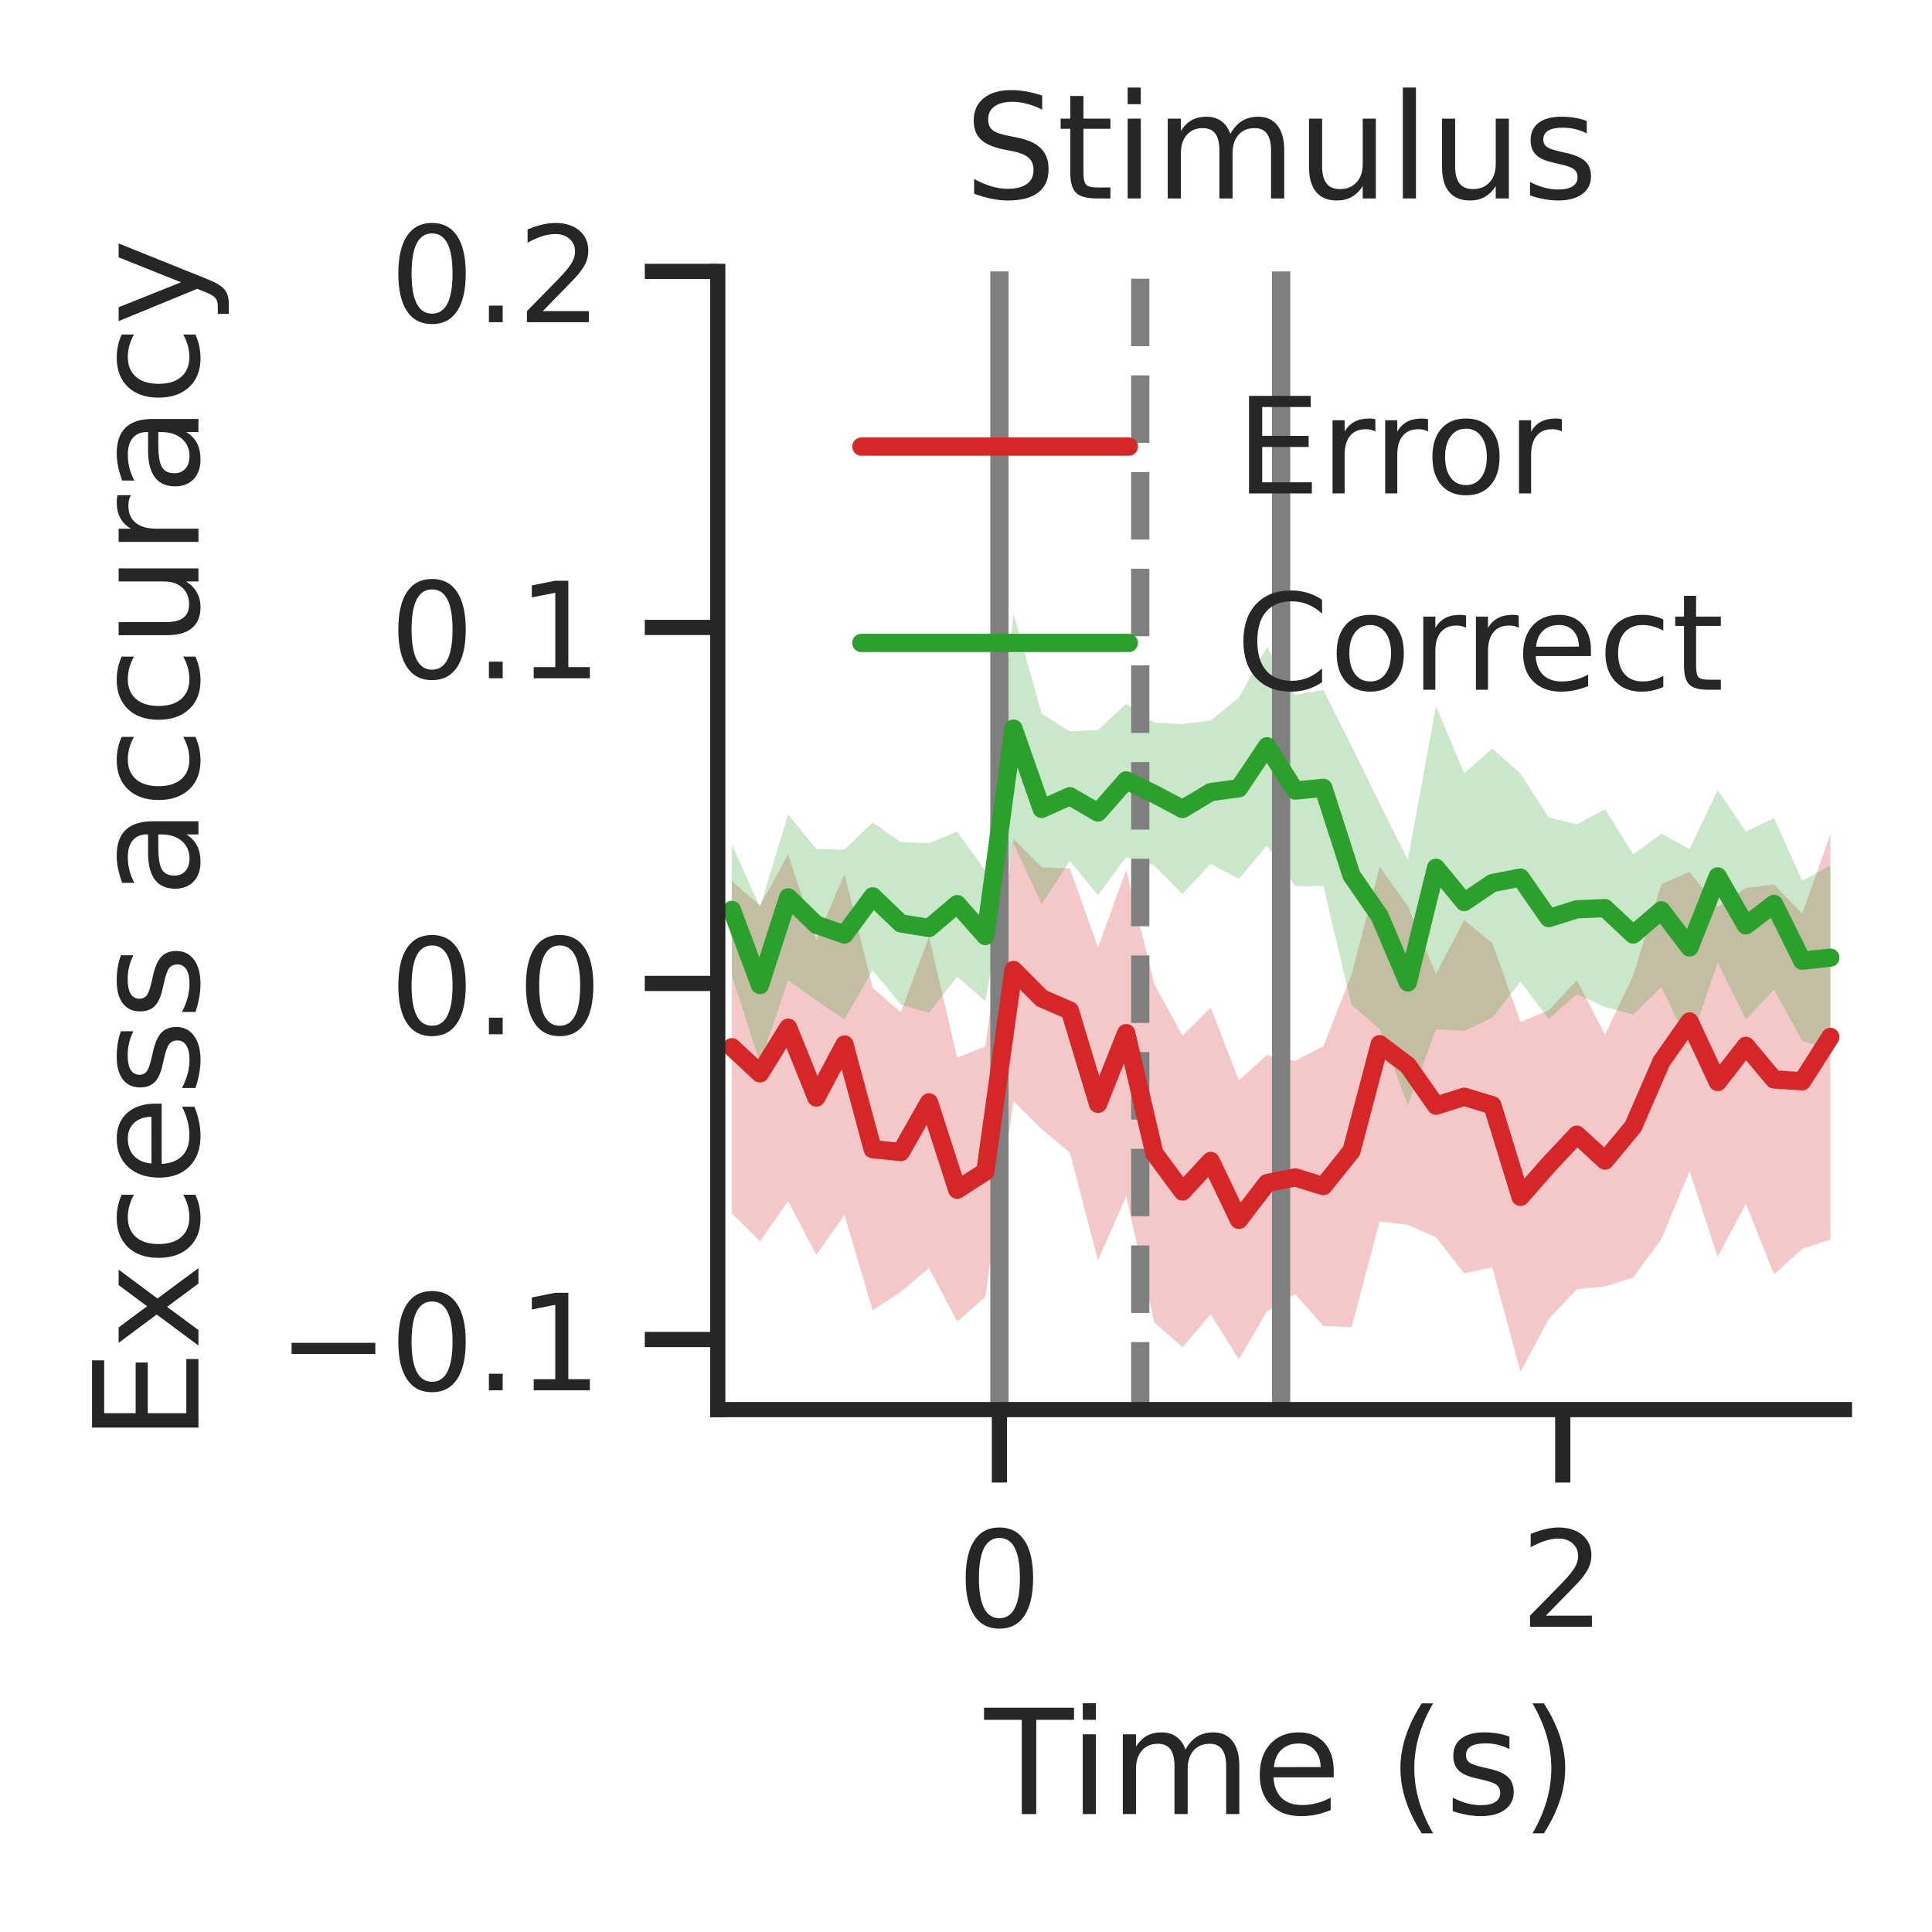
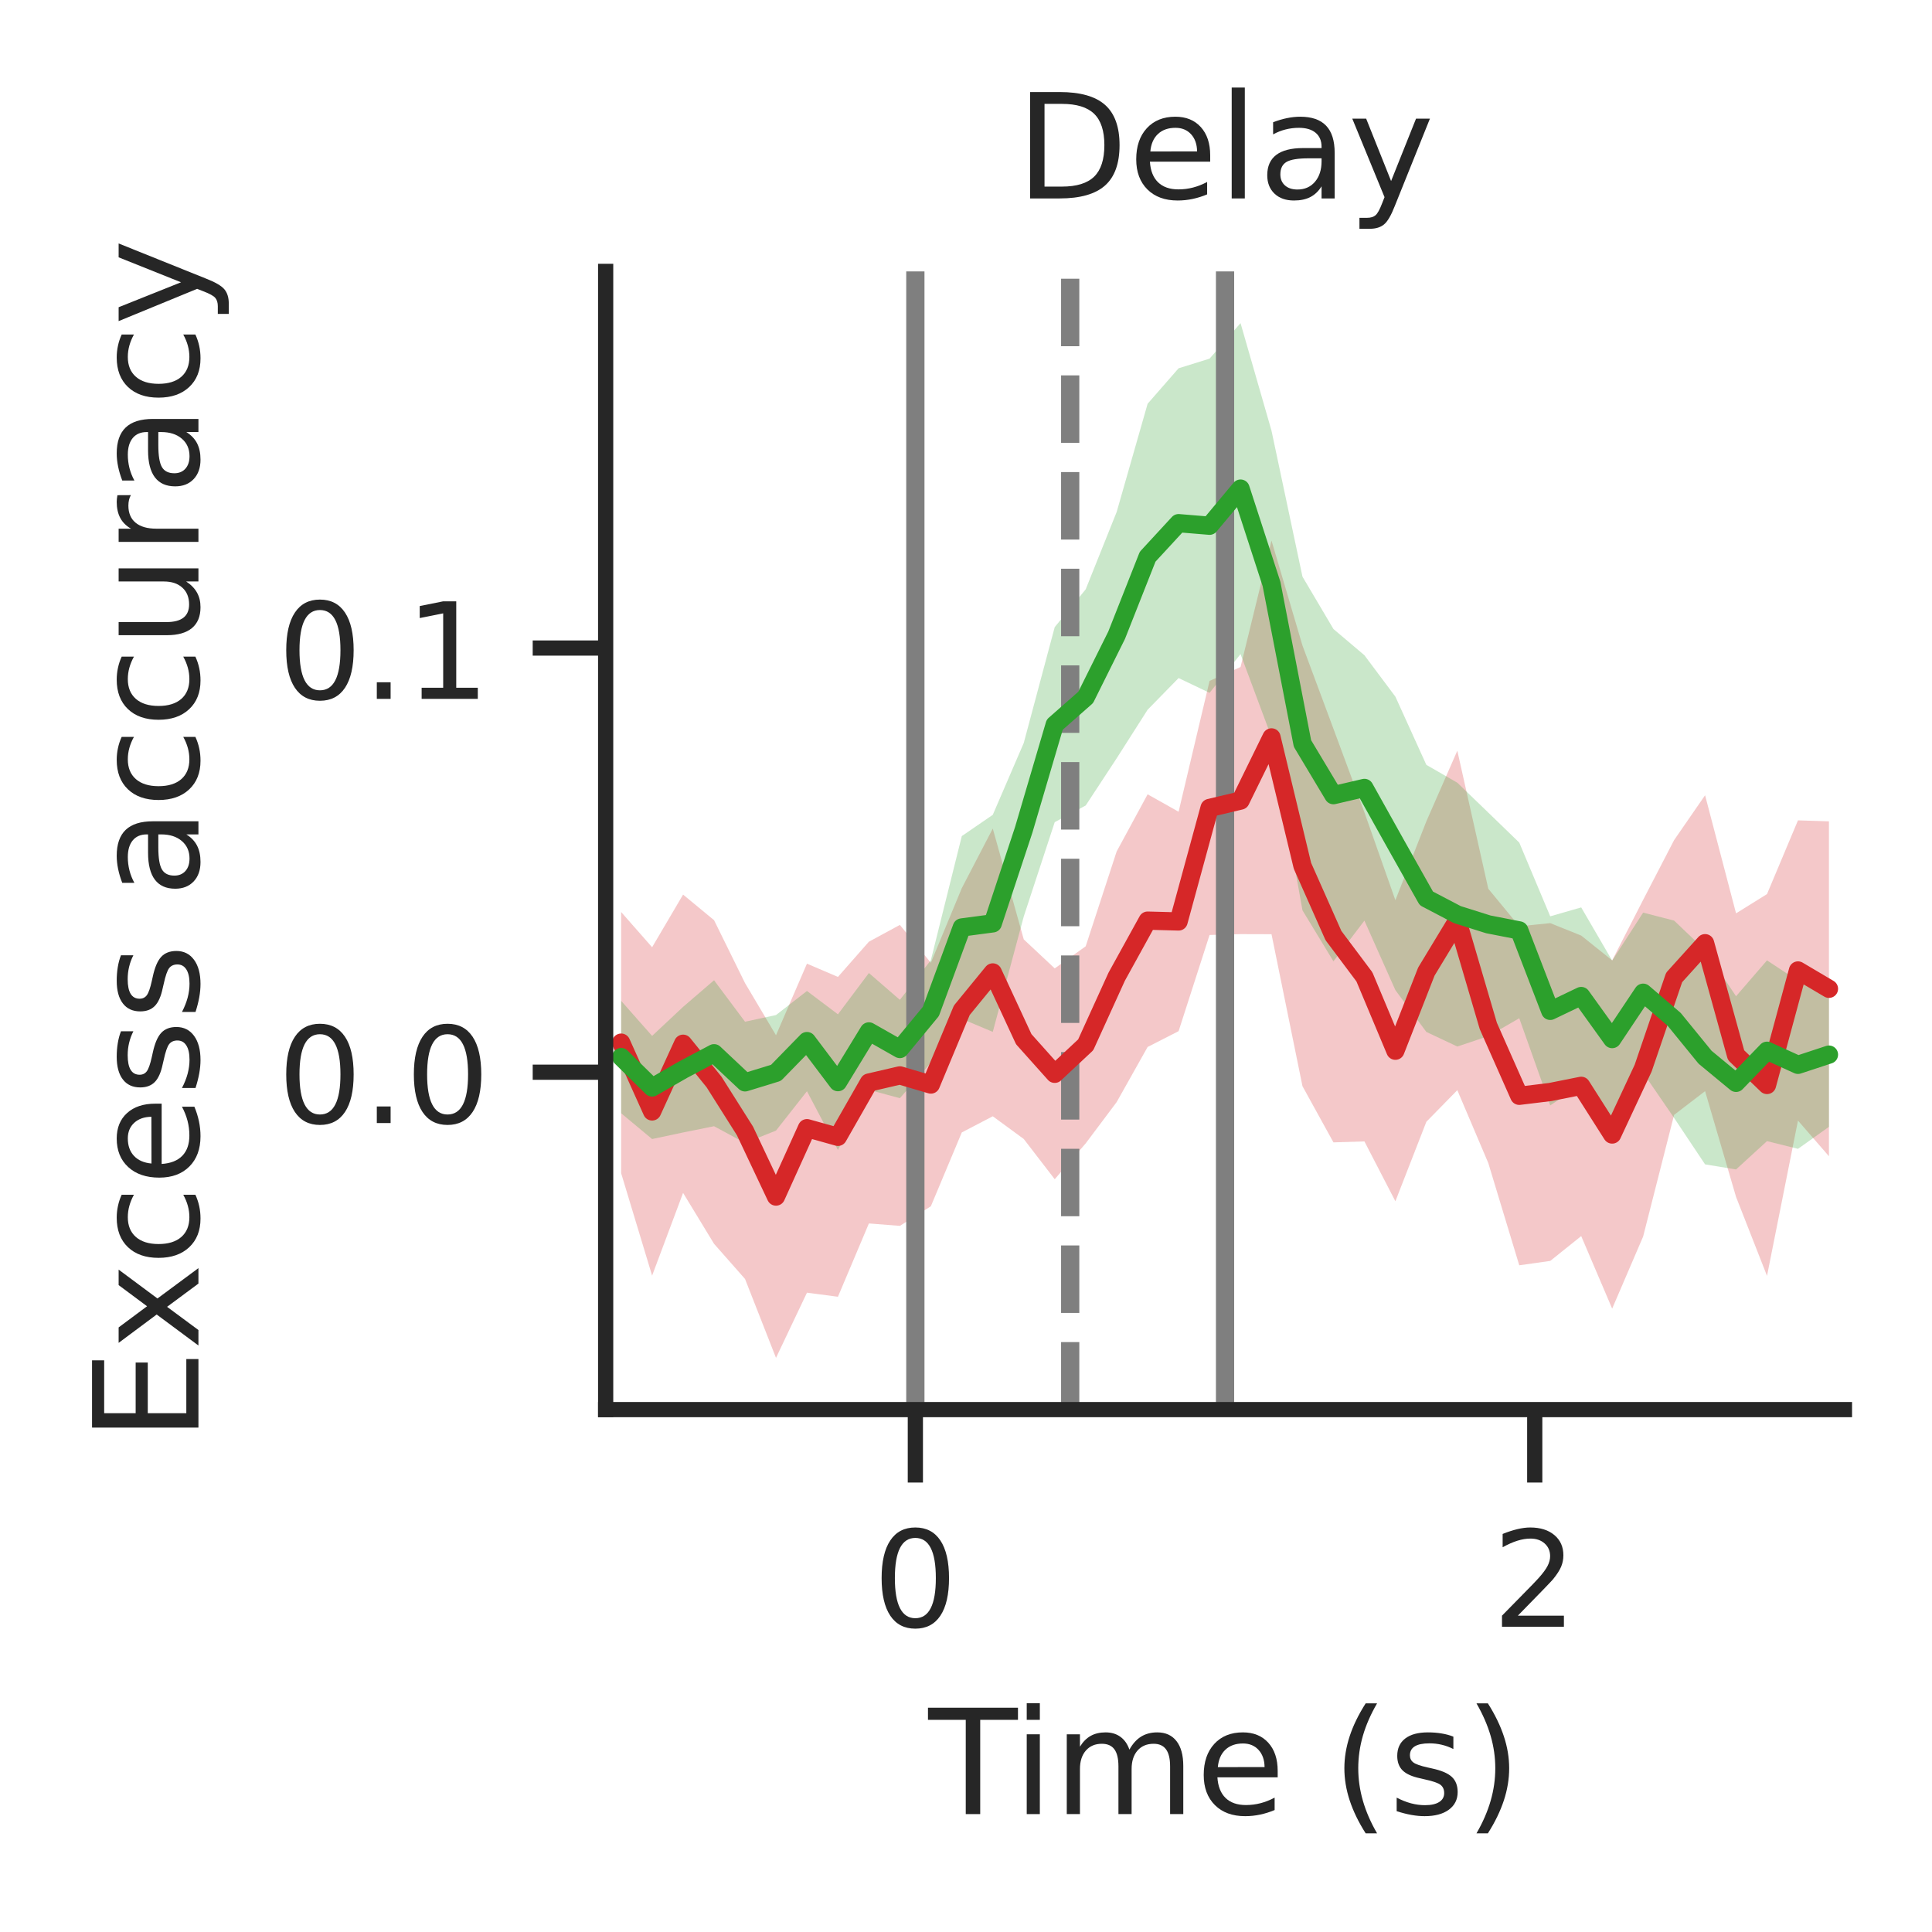
<svg xmlns="http://www.w3.org/2000/svg" xmlns:xlink="http://www.w3.org/1999/xlink" width="158.88pt" height="158.88pt" viewBox="0 0 158.88 158.88" version="1.1">
  <defs>
    <style type="text/css">*{stroke-linejoin: round; stroke-linecap: butt}</style>
  </defs>
  <g id="figure_1">
    <g id="patch_1">
      <path d="M 0 158.88  L 158.88 158.88  L 158.88 0  L 0 0  z " style="fill: #ffffff" />
    </g>
    <g id="axes_1">
      <g id="patch_2">
-         <path d="M 59.025 115.92  L 151.68 115.92  L 151.68 22.318  L 59.025 22.318  z " style="fill: #ffffff" />
+         <path d="M 49.807 115.92  L 151.68 115.92  L 151.68 22.318  L 49.807 22.318  z " style="fill: #ffffff" />
      </g>
      <g id="matplotlib.axis_1">
        <g id="xtick_1">
          <g id="line2d_1">
            <defs>
-               <path id="mbf36d25859" d="M 0 0  L 0 6  " style="stroke: #262626; stroke-width: 1.25" />
+               <path id="m7e15c2b34e" d="M 0 0  L 0 6  " style="stroke: #262626; stroke-width: 1.25" />
            </defs>
            <g>
-               <use xlink:href="#mbf36d25859" x="82.189" y="115.92" style="fill: #262626; stroke: #262626; stroke-width: 1.25" />
+               <use xlink:href="#m7e15c2b34e" x="75.275" y="115.92" style="fill: #262626; stroke: #262626; stroke-width: 1.25" />
            </g>
          </g>
          <g id="text_1">
-             <g style="fill: #262626" transform="translate(78.68914 133.7781) scale(0.11 -0.11)">
+             <g style="fill: #262626" transform="translate(71.7759 133.7781) scale(0.11 -0.11)">
              <defs>
                <path id="DejaVuSans-30" d="M 2034 4250  Q 1547 4250 1301 3770  Q 1056 3291 1056 2328  Q 1056 1369 1301 889  Q 1547 409 2034 409  Q 2525 409 2770 889  Q 3016 1369 3016 2328  Q 3016 3291 2770 3770  Q 2525 4250 2034 4250  z M 2034 4750  Q 2819 4750 3233 4129  Q 3647 3509 3647 2328  Q 3647 1150 3233 529  Q 2819 -91 2034 -91  Q 1250 -91 836 529  Q 422 1150 422 2328  Q 422 3509 836 4129  Q 1250 4750 2034 4750  z " transform="scale(0.015625)" />
              </defs>
              <use xlink:href="#DejaVuSans-30" />
            </g>
          </g>
        </g>
        <g id="xtick_2">
          <g id="line2d_2">
            <g>
-               <use xlink:href="#mbf36d25859" x="128.516" y="115.92" style="fill: #262626; stroke: #262626; stroke-width: 1.25" />
+               <use xlink:href="#m7e15c2b34e" x="126.211" y="115.92" style="fill: #262626; stroke: #262626; stroke-width: 1.25" />
            </g>
          </g>
          <g id="text_2">
-             <g style="fill: #262626" transform="translate(125.0165 133.7781) scale(0.11 -0.11)">
+             <g style="fill: #262626" transform="translate(122.7121 133.7781) scale(0.11 -0.11)">
              <defs>
                <path id="DejaVuSans-32" d="M 1228 531  L 3431 531  L 3431 0  L 469 0  L 469 531  Q 828 903 1448 1529  Q 2069 2156 2228 2338  Q 2531 2678 2651 2914  Q 2772 3150 2772 3378  Q 2772 3750 2511 3984  Q 2250 4219 1831 4219  Q 1534 4219 1204 4116  Q 875 4013 500 3803  L 500 4441  Q 881 4594 1212 4672  Q 1544 4750 1819 4750  Q 2544 4750 2975 4387  Q 3406 4025 3406 3419  Q 3406 3131 3298 2873  Q 3191 2616 2906 2266  Q 2828 2175 2409 1742  Q 1991 1309 1228 531  z " transform="scale(0.015625)" />
              </defs>
              <use xlink:href="#DejaVuSans-32" />
            </g>
          </g>
        </g>
        <g id="text_3">
-           <g style="fill: #262626" transform="translate(80.95749 149.1839) scale(0.12 -0.12)">
+           <g style="fill: #262626" transform="translate(76.34867 149.1839) scale(0.12 -0.12)">
            <defs>
              <path id="DejaVuSans-54" d="M -19 4666  L 3928 4666  L 3928 4134  L 2272 4134  L 2272 0  L 1638 0  L 1638 4134  L -19 4134  L -19 4666  z " transform="scale(0.015625)" />
              <path id="DejaVuSans-69" d="M 603 3500  L 1178 3500  L 1178 0  L 603 0  L 603 3500  z M 603 4863  L 1178 4863  L 1178 4134  L 603 4134  L 603 4863  z " transform="scale(0.015625)" />
              <path id="DejaVuSans-6d" d="M 3328 2828  Q 3544 3216 3844 3400  Q 4144 3584 4550 3584  Q 5097 3584 5394 3201  Q 5691 2819 5691 2113  L 5691 0  L 5113 0  L 5113 2094  Q 5113 2597 4934 2840  Q 4756 3084 4391 3084  Q 3944 3084 3684 2787  Q 3425 2491 3425 1978  L 3425 0  L 2847 0  L 2847 2094  Q 2847 2600 2669 2842  Q 2491 3084 2119 3084  Q 1678 3084 1418 2786  Q 1159 2488 1159 1978  L 1159 0  L 581 0  L 581 3500  L 1159 3500  L 1159 2956  Q 1356 3278 1631 3431  Q 1906 3584 2284 3584  Q 2666 3584 2933 3390  Q 3200 3197 3328 2828  z " transform="scale(0.015625)" />
              <path id="DejaVuSans-65" d="M 3597 1894  L 3597 1613  L 953 1613  Q 991 1019 1311 708  Q 1631 397 2203 397  Q 2534 397 2845 478  Q 3156 559 3463 722  L 3463 178  Q 3153 47 2828 -22  Q 2503 -91 2169 -91  Q 1331 -91 842 396  Q 353 884 353 1716  Q 353 2575 817 3079  Q 1281 3584 2069 3584  Q 2775 3584 3186 3129  Q 3597 2675 3597 1894  z M 3022 2063  Q 3016 2534 2758 2815  Q 2500 3097 2075 3097  Q 1594 3097 1305 2825  Q 1016 2553 972 2059  L 3022 2063  z " transform="scale(0.015625)" />
              <path id="DejaVuSans-20" transform="scale(0.015625)" />
              <path id="DejaVuSans-28" d="M 1984 4856  Q 1566 4138 1362 3434  Q 1159 2731 1159 2009  Q 1159 1288 1364 580  Q 1569 -128 1984 -844  L 1484 -844  Q 1016 -109 783 600  Q 550 1309 550 2009  Q 550 2706 781 3412  Q 1013 4119 1484 4856  L 1984 4856  z " transform="scale(0.015625)" />
              <path id="DejaVuSans-73" d="M 2834 3397  L 2834 2853  Q 2591 2978 2328 3040  Q 2066 3103 1784 3103  Q 1356 3103 1142 2972  Q 928 2841 928 2578  Q 928 2378 1081 2264  Q 1234 2150 1697 2047  L 1894 2003  Q 2506 1872 2764 1633  Q 3022 1394 3022 966  Q 3022 478 2636 193  Q 2250 -91 1575 -91  Q 1294 -91 989 -36  Q 684 19 347 128  L 347 722  Q 666 556 975 473  Q 1284 391 1588 391  Q 1994 391 2212 530  Q 2431 669 2431 922  Q 2431 1156 2273 1281  Q 2116 1406 1581 1522  L 1381 1569  Q 847 1681 609 1914  Q 372 2147 372 2553  Q 372 3047 722 3315  Q 1072 3584 1716 3584  Q 2034 3584 2315 3537  Q 2597 3491 2834 3397  z " transform="scale(0.015625)" />
              <path id="DejaVuSans-29" d="M 513 4856  L 1013 4856  Q 1481 4119 1714 3412  Q 1947 2706 1947 2009  Q 1947 1309 1714 600  Q 1481 -109 1013 -844  L 513 -844  Q 928 -128 1133 580  Q 1338 1288 1338 2009  Q 1338 2731 1133 3434  Q 928 4138 513 4856  z " transform="scale(0.015625)" />
            </defs>
            <use xlink:href="#DejaVuSans-54" />
            <use xlink:href="#DejaVuSans-69" transform="translate(57.95898 0)" />
            <use xlink:href="#DejaVuSans-6d" transform="translate(85.74219 0)" />
            <use xlink:href="#DejaVuSans-65" transform="translate(183.1543 0)" />
            <use xlink:href="#DejaVuSans-20" transform="translate(244.6777 0)" />
            <use xlink:href="#DejaVuSans-28" transform="translate(276.4648 0)" />
            <use xlink:href="#DejaVuSans-73" transform="translate(315.4785 0)" />
            <use xlink:href="#DejaVuSans-29" transform="translate(367.5781 0)" />
          </g>
        </g>
      </g>
      <g id="matplotlib.axis_2">
        <g id="ytick_1">
          <g id="line2d_3">
            <defs>
-               <path id="meed0dca182" d="M 0 0  L -6 0  " style="stroke: #262626; stroke-width: 1.25" />
+               <path id="m99ec5fab8b" d="M 0 0  L -6 0  " style="stroke: #262626; stroke-width: 1.25" />
            </defs>
            <g>
-               <use xlink:href="#meed0dca182" x="59.025" y="110.155" style="fill: #262626; stroke: #262626; stroke-width: 1.25" />
+               <use xlink:href="#m99ec5fab8b" x="49.807" y="88.176" style="fill: #262626; stroke: #262626; stroke-width: 1.25" />
            </g>
          </g>
          <g id="text_4">
-             <g style="fill: #262626" transform="translate(22.81375 114.3339) scale(0.11 -0.11)">
+             <g style="fill: #262626" transform="translate(22.81375 92.35525) scale(0.11 -0.11)">
              <defs>
-                 <path id="DejaVuSans-2212" d="M 678 2272  L 4684 2272  L 4684 1741  L 678 1741  L 678 2272  z " transform="scale(0.015625)" />
                <path id="DejaVuSans-2e" d="M 684 794  L 1344 794  L 1344 0  L 684 0  L 684 794  z " transform="scale(0.015625)" />
-                 <path id="DejaVuSans-31" d="M 794 531  L 1825 531  L 1825 4091  L 703 3866  L 703 4441  L 1819 4666  L 2450 4666  L 2450 531  L 3481 531  L 3481 0  L 794 0  L 794 531  z " transform="scale(0.015625)" />
              </defs>
-               <use xlink:href="#DejaVuSans-2212" />
-               <use xlink:href="#DejaVuSans-30" transform="translate(83.78906 0)" />
-               <use xlink:href="#DejaVuSans-2e" transform="translate(147.4121 0)" />
-               <use xlink:href="#DejaVuSans-31" transform="translate(179.1992 0)" />
+               <use xlink:href="#DejaVuSans-30" />
+               <use xlink:href="#DejaVuSans-2e" transform="translate(63.62305 0)" />
+               <use xlink:href="#DejaVuSans-30" transform="translate(95.41016 0)" />
            </g>
          </g>
        </g>
        <g id="ytick_2">
          <g id="line2d_4">
            <g>
-               <use xlink:href="#meed0dca182" x="59.025" y="80.876" style="fill: #262626; stroke: #262626; stroke-width: 1.25" />
+               <use xlink:href="#m99ec5fab8b" x="49.807" y="53.292" style="fill: #262626; stroke: #262626; stroke-width: 1.25" />
            </g>
          </g>
          <g id="text_5">
-             <g style="fill: #262626" transform="translate(32.03141 85.05502) scale(0.11 -0.11)">
-               <use xlink:href="#DejaVuSans-30" />
-               <use xlink:href="#DejaVuSans-2e" transform="translate(63.62305 0)" />
-               <use xlink:href="#DejaVuSans-30" transform="translate(95.41016 0)" />
-             </g>
-           </g>
-         </g>
-         <g id="ytick_3">
-           <g id="line2d_5">
-             <g>
-               <use xlink:href="#meed0dca182" x="59.025" y="51.597" style="fill: #262626; stroke: #262626; stroke-width: 1.25" />
-             </g>
-           </g>
-           <g id="text_6">
-             <g style="fill: #262626" transform="translate(32.03141 55.77614) scale(0.11 -0.11)">
+             <g style="fill: #262626" transform="translate(22.81375 57.47156) scale(0.11 -0.11)">
+               <defs>
+                 <path id="DejaVuSans-31" d="M 794 531  L 1825 531  L 1825 4091  L 703 3866  L 703 4441  L 1819 4666  L 2450 4666  L 2450 531  L 3481 531  L 3481 0  L 794 0  L 794 531  z " transform="scale(0.015625)" />
+               </defs>
              <use xlink:href="#DejaVuSans-30" />
              <use xlink:href="#DejaVuSans-2e" transform="translate(63.62305 0)" />
              <use xlink:href="#DejaVuSans-31" transform="translate(95.41016 0)" />
            </g>
          </g>
        </g>
-         <g id="ytick_4">
-           <g id="line2d_6">
-             <g>
-               <use xlink:href="#meed0dca182" x="59.025" y="22.318" style="fill: #262626; stroke: #262626; stroke-width: 1.25" />
-             </g>
-           </g>
-           <g id="text_7">
-             <g style="fill: #262626" transform="translate(32.03141 26.49727) scale(0.11 -0.11)">
-               <use xlink:href="#DejaVuSans-30" />
-               <use xlink:href="#DejaVuSans-2e" transform="translate(63.62305 0)" />
-               <use xlink:href="#DejaVuSans-32" transform="translate(95.41016 0)" />
-             </g>
-           </g>
-         </g>
-         <g id="text_8">
+         <g id="text_6">
          <g style="fill: #262626" transform="translate(16.31812 118.5768) rotate(-90) scale(0.12 -0.12)">
            <defs>
              <path id="DejaVuSans-45" d="M 628 4666  L 3578 4666  L 3578 4134  L 1259 4134  L 1259 2753  L 3481 2753  L 3481 2222  L 1259 2222  L 1259 531  L 3634 531  L 3634 0  L 628 0  L 628 4666  z " transform="scale(0.015625)" />
              <path id="DejaVuSans-78" d="M 3513 3500  L 2247 1797  L 3578 0  L 2900 0  L 1881 1375  L 863 0  L 184 0  L 1544 1831  L 300 3500  L 978 3500  L 1906 2253  L 2834 3500  L 3513 3500  z " transform="scale(0.015625)" />
              <path id="DejaVuSans-63" d="M 3122 3366  L 3122 2828  Q 2878 2963 2633 3030  Q 2388 3097 2138 3097  Q 1578 3097 1268 2742  Q 959 2388 959 1747  Q 959 1106 1268 751  Q 1578 397 2138 397  Q 2388 397 2633 464  Q 2878 531 3122 666  L 3122 134  Q 2881 22 2623 -34  Q 2366 -91 2075 -91  Q 1284 -91 818 406  Q 353 903 353 1747  Q 353 2603 823 3093  Q 1294 3584 2113 3584  Q 2378 3584 2631 3529  Q 2884 3475 3122 3366  z " transform="scale(0.015625)" />
              <path id="DejaVuSans-61" d="M 2194 1759  Q 1497 1759 1228 1600  Q 959 1441 959 1056  Q 959 750 1161 570  Q 1363 391 1709 391  Q 2188 391 2477 730  Q 2766 1069 2766 1631  L 2766 1759  L 2194 1759  z M 3341 1997  L 3341 0  L 2766 0  L 2766 531  Q 2569 213 2275 61  Q 1981 -91 1556 -91  Q 1019 -91 701 211  Q 384 513 384 1019  Q 384 1609 779 1909  Q 1175 2209 1959 2209  L 2766 2209  L 2766 2266  Q 2766 2663 2505 2880  Q 2244 3097 1772 3097  Q 1472 3097 1187 3025  Q 903 2953 641 2809  L 641 3341  Q 956 3463 1253 3523  Q 1550 3584 1831 3584  Q 2591 3584 2966 3190  Q 3341 2797 3341 1997  z " transform="scale(0.015625)" />
              <path id="DejaVuSans-75" d="M 544 1381  L 544 3500  L 1119 3500  L 1119 1403  Q 1119 906 1312 657  Q 1506 409 1894 409  Q 2359 409 2629 706  Q 2900 1003 2900 1516  L 2900 3500  L 3475 3500  L 3475 0  L 2900 0  L 2900 538  Q 2691 219 2414 64  Q 2138 -91 1772 -91  Q 1169 -91 856 284  Q 544 659 544 1381  z M 1991 3584  L 1991 3584  z " transform="scale(0.015625)" />
              <path id="DejaVuSans-72" d="M 2631 2963  Q 2534 3019 2420 3045  Q 2306 3072 2169 3072  Q 1681 3072 1420 2755  Q 1159 2438 1159 1844  L 1159 0  L 581 0  L 581 3500  L 1159 3500  L 1159 2956  Q 1341 3275 1631 3429  Q 1922 3584 2338 3584  Q 2397 3584 2469 3576  Q 2541 3569 2628 3553  L 2631 2963  z " transform="scale(0.015625)" />
              <path id="DejaVuSans-79" d="M 2059 -325  Q 1816 -950 1584 -1140  Q 1353 -1331 966 -1331  L 506 -1331  L 506 -850  L 844 -850  Q 1081 -850 1212 -737  Q 1344 -625 1503 -206  L 1606 56  L 191 3500  L 800 3500  L 1894 763  L 2988 3500  L 3597 3500  L 2059 -325  z " transform="scale(0.015625)" />
            </defs>
            <use xlink:href="#DejaVuSans-45" />
            <use xlink:href="#DejaVuSans-78" transform="translate(63.18359 0)" />
            <use xlink:href="#DejaVuSans-63" transform="translate(120.6133 0)" />
            <use xlink:href="#DejaVuSans-65" transform="translate(175.5938 0)" />
            <use xlink:href="#DejaVuSans-73" transform="translate(237.1172 0)" />
            <use xlink:href="#DejaVuSans-73" transform="translate(289.2168 0)" />
            <use xlink:href="#DejaVuSans-20" transform="translate(341.3164 0)" />
            <use xlink:href="#DejaVuSans-61" transform="translate(373.1035 0)" />
            <use xlink:href="#DejaVuSans-63" transform="translate(434.3828 0)" />
            <use xlink:href="#DejaVuSans-63" transform="translate(489.3633 0)" />
            <use xlink:href="#DejaVuSans-75" transform="translate(544.3438 0)" />
            <use xlink:href="#DejaVuSans-72" transform="translate(607.7227 0)" />
            <use xlink:href="#DejaVuSans-61" transform="translate(648.8359 0)" />
            <use xlink:href="#DejaVuSans-63" transform="translate(710.1152 0)" />
            <use xlink:href="#DejaVuSans-79" transform="translate(765.0957 0)" />
          </g>
        </g>
      </g>
      <g id="FillBetweenPolyCollection_1">
-         <path d="M 60.183 72.456  L 60.183 99.783  L 62.499 102.076  L 64.816 98.77  L 67.132 103.199  L 69.448 99.909  L 71.765 107.759  L 74.081 106.231  L 76.398 104.273  L 78.714 108.685  L 81.03 106.651  L 83.347 90.537  L 85.663 92.856  L 87.979 94.781  L 90.296 103.643  L 92.612 98.363  L 94.929 108.754  L 97.245 110.789  L 99.561 108.08  L 101.878 111.782  L 104.194 107.836  L 106.51 106.415  L 108.827 109.036  L 111.143 109.148  L 113.459 100.443  L 115.776 100.731  L 118.092 101.746  L 120.409 104.719  L 122.725 104.226  L 125.041 112.803  L 127.358 108.474  L 129.674 106.015  L 131.99 105.784  L 134.307 105.057  L 136.623 101.905  L 138.94 96.303  L 141.256 103.359  L 143.572 98.991  L 145.889 104.798  L 148.205 102.699  L 150.521 101.929  L 150.521 68.621  L 150.521 68.621  L 148.205 75.138  L 145.889 72.741  L 143.572 73.021  L 141.256 74.6  L 138.94 71.703  L 136.623 72.705  L 134.307 80.236  L 131.99 85.092  L 129.674 80.607  L 127.358 83.088  L 125.041 84.044  L 122.725 77.56  L 120.409 75.665  L 118.092 80.107  L 115.776 74.507  L 113.459 71.295  L 111.143 80.153  L 108.827 86.045  L 106.51 87.234  L 104.194 86.752  L 101.878 88.846  L 99.561 82.864  L 97.245 85.173  L 94.929 80.927  L 92.612 71.558  L 90.296 77.904  L 87.979 71.424  L 85.663 71.335  L 83.347 69.002  L 81.03 86.046  L 78.714 86.984  L 76.398 77.031  L 74.081 83.25  L 71.765 81.239  L 69.448 71.874  L 67.132 77.312  L 64.816 70.263  L 62.499 74.461  L 60.183 72.456  z " clip-path="url(#p294f954f0b)" style="fill: #d62728; fill-opacity: 0.25" />
+         <path d="M 51.081 75.001  L 51.081 96.482  L 53.627 104.902  L 56.174 98.099  L 58.721 102.287  L 61.268 105.175  L 63.815 111.665  L 66.361 106.305  L 68.908 106.64  L 71.455 100.611  L 74.002 100.811  L 76.549 99.201  L 79.095 93.126  L 81.642 91.799  L 84.189 93.665  L 86.736 96.974  L 89.283 94.027  L 91.83 90.631  L 94.376 86.098  L 96.923 84.799  L 99.47 76.889  L 102.017 76.818  L 104.564 76.826  L 107.11 89.322  L 109.657 93.944  L 112.204 93.865  L 114.751 98.787  L 117.298 92.251  L 119.844 89.651  L 122.391 95.643  L 124.938 104.052  L 127.485 103.693  L 130.032 101.651  L 132.578 107.617  L 135.125 101.687  L 137.672 91.683  L 140.219 89.732  L 142.766 98.429  L 145.312 104.922  L 147.859 92.153  L 150.406 95.084  L 150.406 67.544  L 150.406 67.544  L 147.859 67.463  L 145.312 73.526  L 142.766 75.11  L 140.219 65.398  L 137.672 69.087  L 135.125 74.002  L 132.578 78.977  L 130.032 76.938  L 127.485 75.914  L 124.938 76.176  L 122.391 73.087  L 119.844 61.736  L 117.298 67.545  L 114.751 74.027  L 112.204 66.804  L 109.657 59.93  L 107.11 53.086  L 104.564 44.457  L 102.017 54.854  L 99.47 55.993  L 96.923 66.754  L 94.376 65.321  L 91.83 70.02  L 89.283 77.82  L 86.736 79.637  L 84.189 77.25  L 81.642 68.139  L 79.095 73.037  L 76.549 79.176  L 74.002 76.061  L 71.455 77.442  L 68.908 80.338  L 66.361 79.248  L 63.815 85.135  L 61.268 80.845  L 58.721 75.672  L 56.174 73.568  L 53.627 77.897  L 51.081 75.001  z " clip-path="url(#pd0413b5e6b)" style="fill: #d62728; fill-opacity: 0.25" />
      </g>
      <g id="FillBetweenPolyCollection_2">
-         <path d="M 60.183 69.455  L 60.183 80.2  L 62.499 87.425  L 64.816 80.605  L 67.132 82.271  L 69.448 83.849  L 71.765 79.789  L 74.081 82.614  L 76.398 83.283  L 78.714 80.309  L 81.03 82.334  L 83.347 69.368  L 85.663 74.353  L 87.979 70.802  L 90.296 73.609  L 92.612 70.477  L 94.929 71.175  L 97.245 73.514  L 99.561 71.033  L 101.878 72.273  L 104.194 69.528  L 106.51 72.878  L 108.827 72.846  L 111.143 82.638  L 113.459 84.614  L 115.776 90.889  L 118.092 84.636  L 120.409 84.778  L 122.725 83.681  L 125.041 80.722  L 127.358 83.786  L 129.674 81.758  L 131.99 82.812  L 134.307 83.439  L 136.623 81.158  L 138.94 86  L 141.256 79.157  L 143.572 83.826  L 145.889 81.387  L 148.205 85.593  L 150.521 86.313  L 150.521 71.192  L 150.521 71.192  L 148.205 72.417  L 145.889 67.284  L 143.572 68.372  L 141.256 64.985  L 138.94 69.828  L 136.623 68.565  L 134.307 70.263  L 131.99 66.549  L 129.674 67.796  L 127.358 67.221  L 125.041 63.616  L 122.725 61.56  L 120.409 63.577  L 118.092 58.089  L 115.776 70.692  L 113.459 66.073  L 111.143 61.339  L 108.827 56.736  L 106.51 57.15  L 104.194 53.209  L 101.878 57.373  L 99.561 59.249  L 97.245 59.548  L 94.929 59.424  L 92.612 57.872  L 90.296 60.029  L 87.979 60.152  L 85.663 58.687  L 83.347 50.47  L 81.03 71.613  L 78.714 68.395  L 76.398 69.337  L 74.081 69.258  L 71.765 67.638  L 69.448 69.86  L 67.132 69.819  L 64.816 66.982  L 62.499 74.59  L 60.183 69.455  z " clip-path="url(#p294f954f0b)" style="fill: #2ca02c; fill-opacity: 0.25" />
+         <path d="M 51.081 82.306  L 51.081 91.55  L 53.627 93.669  L 56.174 93.13  L 58.721 92.615  L 61.268 93.994  L 63.815 92.976  L 66.361 89.737  L 68.908 94.568  L 71.455 89.623  L 74.002 90.31  L 76.549 87.397  L 79.095 83.786  L 81.642 84.857  L 84.189 75.373  L 86.736 67.611  L 89.283 66.24  L 91.83 62.361  L 94.376 58.365  L 96.923 55.761  L 99.47 56.976  L 102.017 53.788  L 104.564 60.621  L 107.11 74.862  L 109.657 79.054  L 112.204 75.709  L 114.751 81.424  L 117.298 84.862  L 119.844 86.061  L 122.391 85.208  L 124.938 83.736  L 127.485 90.904  L 130.032 89.196  L 132.578 91.901  L 135.125 88.223  L 137.672 91.934  L 140.219 95.753  L 142.766 96.171  L 145.312 93.841  L 147.859 94.476  L 150.406 92.665  L 150.406 80.792  L 150.406 80.792  L 147.859 80.659  L 145.312 78.978  L 142.766 81.927  L 140.219 78.134  L 137.672 75.706  L 135.125 75.051  L 132.578 78.996  L 130.032 74.622  L 127.485 75.354  L 124.938 69.291  L 122.391 66.824  L 119.844 64.367  L 117.298 62.899  L 114.751 57.289  L 112.204 53.884  L 109.657 51.728  L 107.11 47.421  L 104.564 35.421  L 102.017 26.573  L 99.47 29.493  L 96.923 30.286  L 94.376 33.203  L 91.83 42.103  L 89.283 48.464  L 86.736 51.571  L 84.189 61.101  L 81.642 67.009  L 79.095 68.756  L 76.549 78.966  L 74.002 82.223  L 71.455 80.017  L 68.908 83.413  L 66.361 81.494  L 63.815 83.474  L 61.268 84.022  L 58.721 80.613  L 56.174 82.802  L 53.627 85.189  L 51.081 82.306  z " clip-path="url(#pd0413b5e6b)" style="fill: #2ca02c; fill-opacity: 0.25" />
+       </g>
+       <g id="line2d_5">
+         <path d="M 75.275 115.92  L 75.275 22.318  " clip-path="url(#pd0413b5e6b)" style="fill: none; stroke: #7f7f7f; stroke-width: 1.5; stroke-linecap: round" />
+       </g>
+       <g id="line2d_6">
+         <path d="M 88.009 115.92  L 88.009 22.318  " clip-path="url(#pd0413b5e6b)" style="fill: none; stroke-dasharray: 5.55,2.4; stroke-dashoffset: 0; stroke: #7f7f7f; stroke-width: 1.5" />
      </g>
      <g id="line2d_7">
-         <path d="M 82.189 115.92  L 82.189 22.318  " clip-path="url(#p294f954f0b)" style="fill: none; stroke: #7f7f7f; stroke-width: 1.5; stroke-linecap: round" />
+         <path d="M 100.743 115.92  L 100.743 22.318  " clip-path="url(#pd0413b5e6b)" style="fill: none; stroke: #7f7f7f; stroke-width: 1.5; stroke-linecap: round" />
      </g>
      <g id="line2d_8">
-         <path d="M 93.77 115.92  L 93.77 22.318  " clip-path="url(#p294f954f0b)" style="fill: none; stroke-dasharray: 5.55,2.4; stroke-dashoffset: 0; stroke: #7f7f7f; stroke-width: 1.5" />
+         <path d="M 51.081 85.742  L 53.627 91.4  L 56.174 85.833  L 58.721 88.979  L 61.268 93.01  L 63.815 98.4  L 66.361 92.777  L 68.908 93.489  L 71.455 89.027  L 74.002 88.436  L 76.549 89.188  L 79.095 83.081  L 81.642 79.969  L 84.189 85.458  L 86.736 88.306  L 89.283 85.924  L 91.83 80.325  L 94.376 75.709  L 96.923 75.777  L 99.47 66.441  L 102.017 65.836  L 104.564 60.641  L 107.11 71.204  L 109.657 76.937  L 112.204 80.334  L 114.751 86.407  L 117.298 79.898  L 119.844 75.694  L 122.391 84.365  L 124.938 90.114  L 127.485 89.803  L 130.032 89.294  L 132.578 93.297  L 135.125 87.844  L 137.672 80.385  L 140.219 77.565  L 142.766 86.77  L 145.312 89.224  L 147.859 79.808  L 150.406 81.314  " clip-path="url(#pd0413b5e6b)" style="fill: none; stroke: #d62728; stroke-width: 1.5; stroke-linecap: round" />
      </g>
      <g id="line2d_9">
-         <path d="M 105.352 115.92  L 105.352 22.318  " clip-path="url(#p294f954f0b)" style="fill: none; stroke: #7f7f7f; stroke-width: 1.5; stroke-linecap: round" />
-       </g>
-       <g id="line2d_10">
-         <path d="M 60.183 86.119  L 62.499 88.269  L 64.816 84.517  L 67.132 90.255  L 69.448 85.891  L 71.765 94.499  L 74.081 94.741  L 76.398 90.652  L 78.714 97.834  L 81.03 96.348  L 83.347 79.77  L 85.663 82.095  L 87.979 83.103  L 90.296 90.774  L 92.612 84.961  L 94.929 94.841  L 97.245 97.981  L 99.561 95.472  L 101.878 100.314  L 104.194 97.294  L 106.51 96.824  L 108.827 97.54  L 111.143 94.65  L 113.459 85.869  L 115.776 87.619  L 118.092 90.927  L 120.409 90.192  L 122.725 90.893  L 125.041 98.423  L 127.358 95.781  L 129.674 93.311  L 131.99 95.438  L 134.307 92.647  L 136.623 87.305  L 138.94 84.003  L 141.256 88.979  L 143.572 86.006  L 145.889 88.769  L 148.205 88.919  L 150.521 85.275  " clip-path="url(#p294f954f0b)" style="fill: none; stroke: #d62728; stroke-width: 1.5; stroke-linecap: round" />
-       </g>
-       <g id="line2d_11">
-         <path d="M 60.183 74.827  L 62.499 81.008  L 64.816 73.794  L 67.132 76.045  L 69.448 76.854  L 71.765 73.713  L 74.081 75.936  L 76.398 76.31  L 78.714 74.352  L 81.03 76.974  L 83.347 59.919  L 85.663 66.52  L 87.979 65.477  L 90.296 66.819  L 92.612 64.175  L 94.929 65.3  L 97.245 66.531  L 99.561 65.141  L 101.878 64.823  L 104.194 61.369  L 106.51 65.014  L 108.827 64.791  L 111.143 71.988  L 113.459 75.344  L 115.776 80.791  L 118.092 71.362  L 120.409 74.178  L 122.725 72.62  L 125.041 72.169  L 127.358 75.503  L 129.674 74.777  L 131.99 74.681  L 134.307 76.851  L 136.623 74.862  L 138.94 77.914  L 141.256 72.071  L 143.572 76.099  L 145.889 74.335  L 148.205 79.005  L 150.521 78.753  " clip-path="url(#p294f954f0b)" style="fill: none; stroke: #2ca02c; stroke-width: 1.5; stroke-linecap: round" />
+         <path d="M 51.081 86.928  L 53.627 89.429  L 56.174 87.966  L 58.721 86.614  L 61.268 89.008  L 63.815 88.225  L 66.361 85.615  L 68.908 88.991  L 71.455 84.82  L 74.002 86.266  L 76.549 83.181  L 79.095 76.271  L 81.642 75.933  L 84.189 68.237  L 86.736 59.591  L 89.283 57.352  L 91.83 52.232  L 94.376 45.784  L 96.923 43.023  L 99.47 43.234  L 102.017 40.181  L 104.564 48.021  L 107.11 61.142  L 109.657 65.391  L 112.204 64.796  L 114.751 69.357  L 117.298 73.881  L 119.844 75.214  L 122.391 76.016  L 124.938 76.514  L 127.485 83.129  L 130.032 81.909  L 132.578 85.449  L 135.125 81.637  L 137.672 83.82  L 140.219 86.944  L 142.766 89.049  L 145.312 86.41  L 147.859 87.568  L 150.406 86.728  " clip-path="url(#pd0413b5e6b)" style="fill: none; stroke: #2ca02c; stroke-width: 1.5; stroke-linecap: round" />
      </g>
      <g id="patch_3">
-         <path d="M 59.025 115.92  L 59.025 22.318  " style="fill: none; stroke: #262626; stroke-width: 1.25; stroke-linejoin: miter; stroke-linecap: square" />
+         <path d="M 49.807 115.92  L 49.807 22.318  " style="fill: none; stroke: #262626; stroke-width: 1.25; stroke-linejoin: miter; stroke-linecap: square" />
      </g>
      <g id="patch_4">
-         <path d="M 59.025 115.92  L 151.68 115.92  " style="fill: none; stroke: #262626; stroke-width: 1.25; stroke-linejoin: miter; stroke-linecap: square" />
+         <path d="M 49.807 115.92  L 151.68 115.92  " style="fill: none; stroke: #262626; stroke-width: 1.25; stroke-linejoin: miter; stroke-linecap: square" />
      </g>
-       <g id="text_9">
-         <g style="fill: #262626" transform="translate(79.28218 16.31812) scale(0.12 -0.12)">
+       <g id="text_7">
+         <g style="fill: #262626" transform="translate(83.53648 16.31812) scale(0.12 -0.12)">
          <defs>
-             <path id="DejaVuSans-53" d="M 3425 4513  L 3425 3897  Q 3066 4069 2747 4153  Q 2428 4238 2131 4238  Q 1616 4238 1336 4038  Q 1056 3838 1056 3469  Q 1056 3159 1242 3001  Q 1428 2844 1947 2747  L 2328 2669  Q 3034 2534 3370 2195  Q 3706 1856 3706 1288  Q 3706 609 3251 259  Q 2797 -91 1919 -91  Q 1588 -91 1214 -16  Q 841 59 441 206  L 441 856  Q 825 641 1194 531  Q 1563 422 1919 422  Q 2459 422 2753 634  Q 3047 847 3047 1241  Q 3047 1584 2836 1778  Q 2625 1972 2144 2069  L 1759 2144  Q 1053 2284 737 2584  Q 422 2884 422 3419  Q 422 4038 858 4394  Q 1294 4750 2059 4750  Q 2388 4750 2728 4690  Q 3069 4631 3425 4513  z " transform="scale(0.015625)" />
-             <path id="DejaVuSans-74" d="M 1172 4494  L 1172 3500  L 2356 3500  L 2356 3053  L 1172 3053  L 1172 1153  Q 1172 725 1289 603  Q 1406 481 1766 481  L 2356 481  L 2356 0  L 1766 0  Q 1100 0 847 248  Q 594 497 594 1153  L 594 3053  L 172 3053  L 172 3500  L 594 3500  L 594 4494  L 1172 4494  z " transform="scale(0.015625)" />
+             <path id="DejaVuSans-44" d="M 1259 4147  L 1259 519  L 2022 519  Q 2988 519 3436 956  Q 3884 1394 3884 2338  Q 3884 3275 3436 3711  Q 2988 4147 2022 4147  L 1259 4147  z M 628 4666  L 1925 4666  Q 3281 4666 3915 4102  Q 4550 3538 4550 2338  Q 4550 1131 3912 565  Q 3275 0 1925 0  L 628 0  L 628 4666  z " transform="scale(0.015625)" />
            <path id="DejaVuSans-6c" d="M 603 4863  L 1178 4863  L 1178 0  L 603 0  L 603 4863  z " transform="scale(0.015625)" />
          </defs>
-           <use xlink:href="#DejaVuSans-53" />
-           <use xlink:href="#DejaVuSans-74" transform="translate(63.47656 0)" />
-           <use xlink:href="#DejaVuSans-69" transform="translate(102.6855 0)" />
-           <use xlink:href="#DejaVuSans-6d" transform="translate(130.4688 0)" />
-           <use xlink:href="#DejaVuSans-75" transform="translate(227.8809 0)" />
-           <use xlink:href="#DejaVuSans-6c" transform="translate(291.2598 0)" />
-           <use xlink:href="#DejaVuSans-75" transform="translate(319.043 0)" />
-           <use xlink:href="#DejaVuSans-73" transform="translate(382.4219 0)" />
-         </g>
-       </g>
-       <g id="legend_1">
-         <g id="line2d_12">
-           <path d="M 70.835 36.726  L 81.835 36.726  L 92.835 36.726  " style="fill: none; stroke: #d62728; stroke-width: 1.5; stroke-linecap: round" />
-         </g>
-         <g id="text_10">
-           <g style="fill: #262626" transform="translate(101.6347 40.57641) scale(0.11 -0.11)">
-             <defs>
-               <path id="DejaVuSans-6f" d="M 1959 3097  Q 1497 3097 1228 2736  Q 959 2375 959 1747  Q 959 1119 1226 758  Q 1494 397 1959 397  Q 2419 397 2687 759  Q 2956 1122 2956 1747  Q 2956 2369 2687 2733  Q 2419 3097 1959 3097  z M 1959 3584  Q 2709 3584 3137 3096  Q 3566 2609 3566 1747  Q 3566 888 3137 398  Q 2709 -91 1959 -91  Q 1206 -91 779 398  Q 353 888 353 1747  Q 353 2609 779 3096  Q 1206 3584 1959 3584  z " transform="scale(0.015625)" />
-             </defs>
-             <use xlink:href="#DejaVuSans-45" />
-             <use xlink:href="#DejaVuSans-72" transform="translate(63.18359 0)" />
-             <use xlink:href="#DejaVuSans-72" transform="translate(102.5469 0)" />
-             <use xlink:href="#DejaVuSans-6f" transform="translate(141.4102 0)" />
-             <use xlink:href="#DejaVuSans-72" transform="translate(202.5918 0)" />
-           </g>
-         </g>
-         <g id="line2d_13">
-           <path d="M 70.835 52.872  L 81.835 52.872  L 92.835 52.872  " style="fill: none; stroke: #2ca02c; stroke-width: 1.5; stroke-linecap: round" />
-         </g>
-         <g id="text_11">
-           <g style="fill: #262626" transform="translate(101.6347 56.72234) scale(0.11 -0.11)">
-             <defs>
-               <path id="DejaVuSans-43" d="M 4122 4306  L 4122 3641  Q 3803 3938 3442 4084  Q 3081 4231 2675 4231  Q 1875 4231 1450 3742  Q 1025 3253 1025 2328  Q 1025 1406 1450 917  Q 1875 428 2675 428  Q 3081 428 3442 575  Q 3803 722 4122 1019  L 4122 359  Q 3791 134 3420 21  Q 3050 -91 2638 -91  Q 1578 -91 968 557  Q 359 1206 359 2328  Q 359 3453 968 4101  Q 1578 4750 2638 4750  Q 3056 4750 3426 4639  Q 3797 4528 4122 4306  z " transform="scale(0.015625)" />
-             </defs>
-             <use xlink:href="#DejaVuSans-43" />
-             <use xlink:href="#DejaVuSans-6f" transform="translate(69.82422 0)" />
-             <use xlink:href="#DejaVuSans-72" transform="translate(131.0059 0)" />
-             <use xlink:href="#DejaVuSans-72" transform="translate(170.3691 0)" />
-             <use xlink:href="#DejaVuSans-65" transform="translate(209.2324 0)" />
-             <use xlink:href="#DejaVuSans-63" transform="translate(270.7559 0)" />
-             <use xlink:href="#DejaVuSans-74" transform="translate(325.7363 0)" />
-           </g>
+           <use xlink:href="#DejaVuSans-44" />
+           <use xlink:href="#DejaVuSans-65" transform="translate(77.00195 0)" />
+           <use xlink:href="#DejaVuSans-6c" transform="translate(138.5254 0)" />
+           <use xlink:href="#DejaVuSans-61" transform="translate(166.3086 0)" />
+           <use xlink:href="#DejaVuSans-79" transform="translate(227.5879 0)" />
        </g>
      </g>
    </g>
  </g>
  <defs>
-     <clipPath id="p294f954f0b">
-       <rect x="59.025" y="22.318" width="92.655" height="93.602" />
+     <clipPath id="pd0413b5e6b">
+       <rect x="49.807" y="22.318" width="101.872" height="93.602" />
    </clipPath>
  </defs>
</svg>
